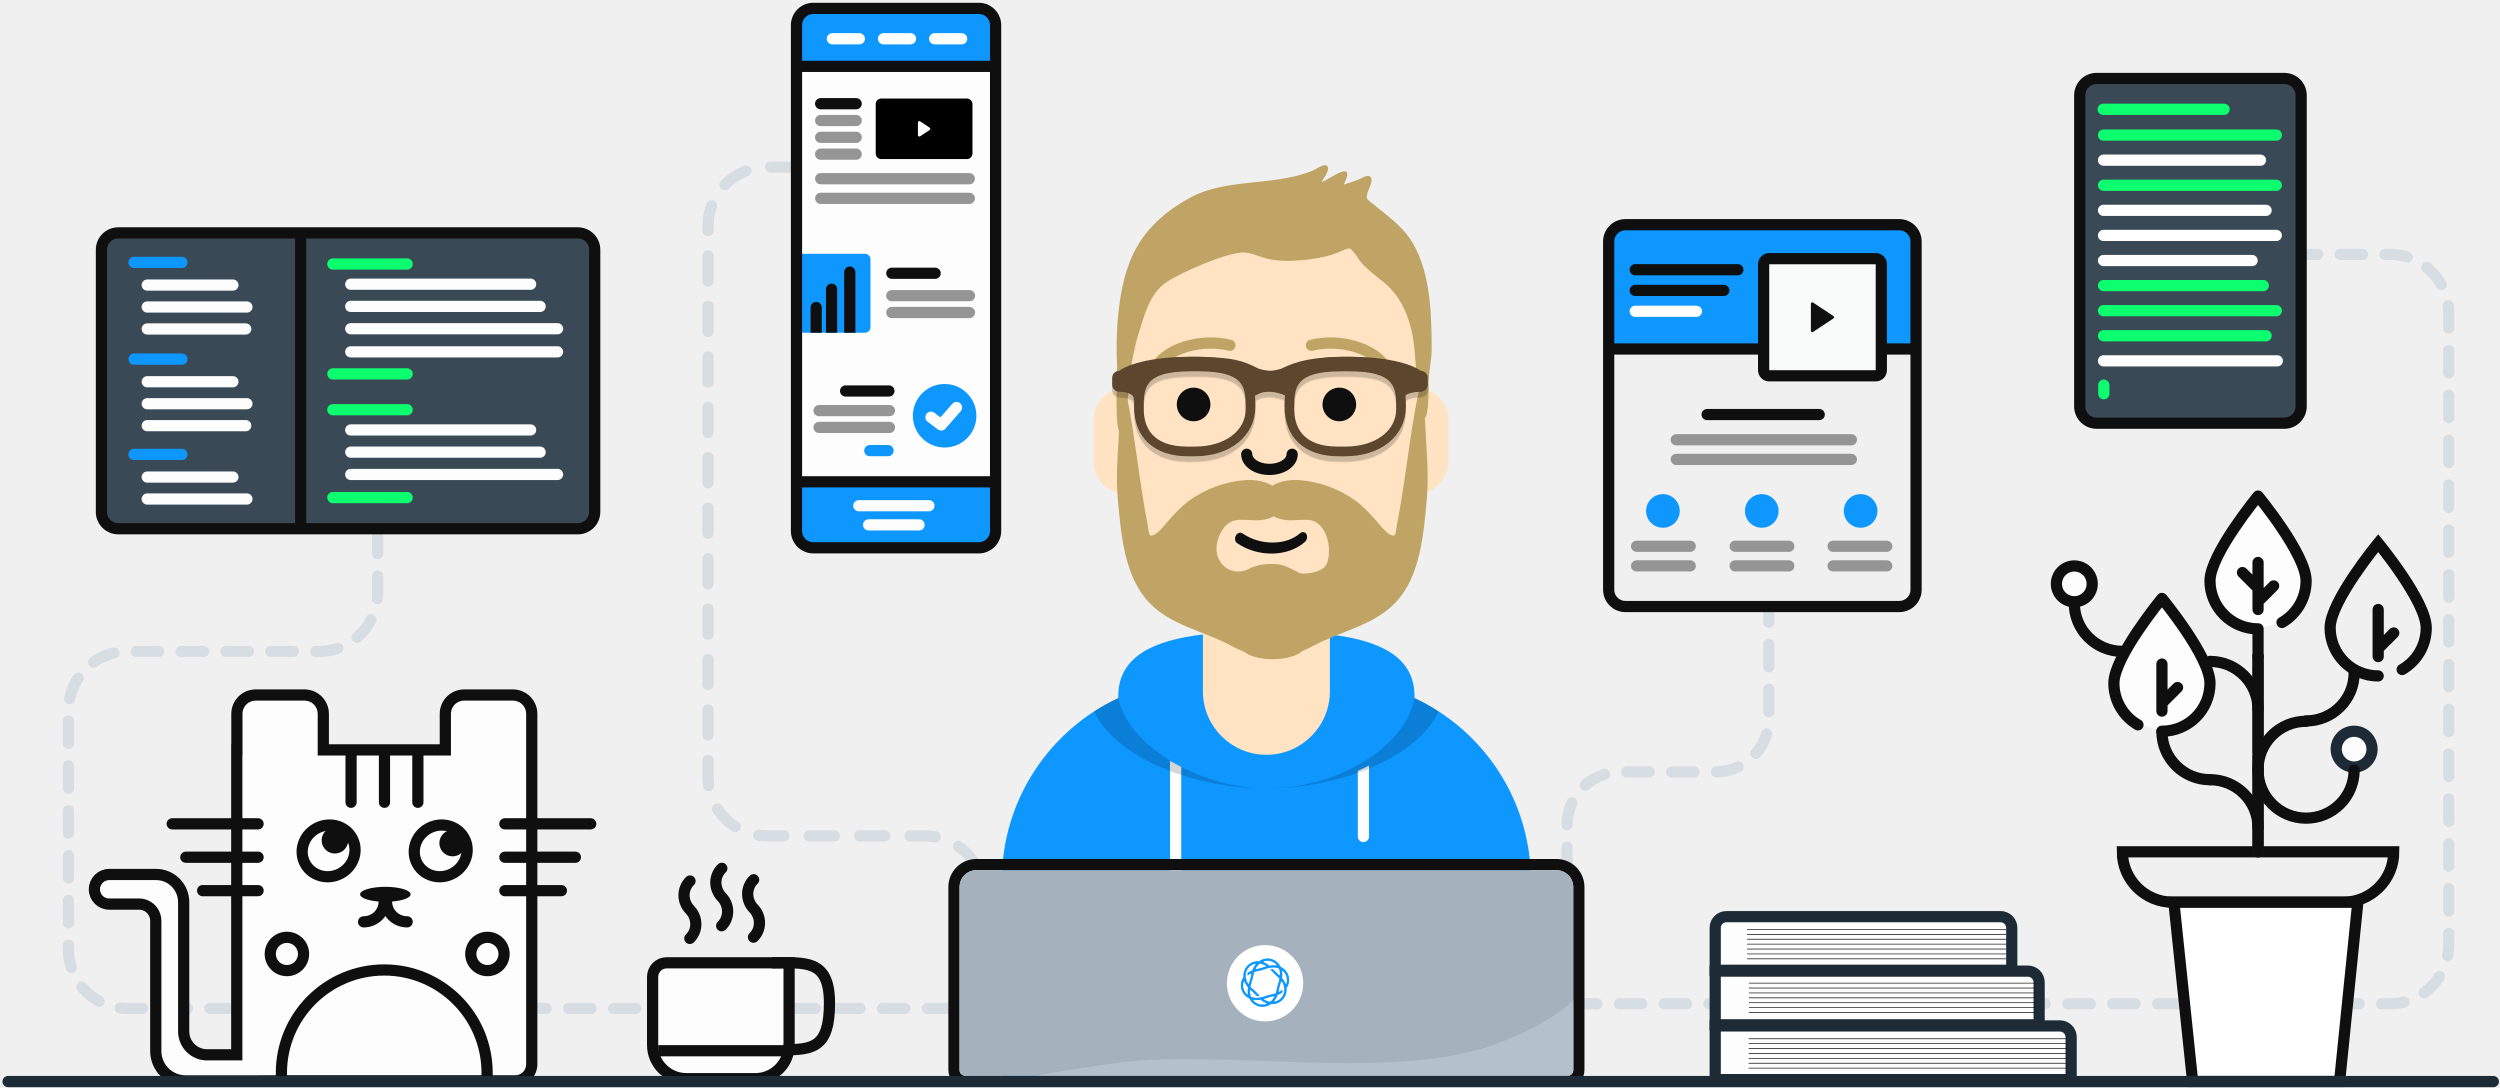
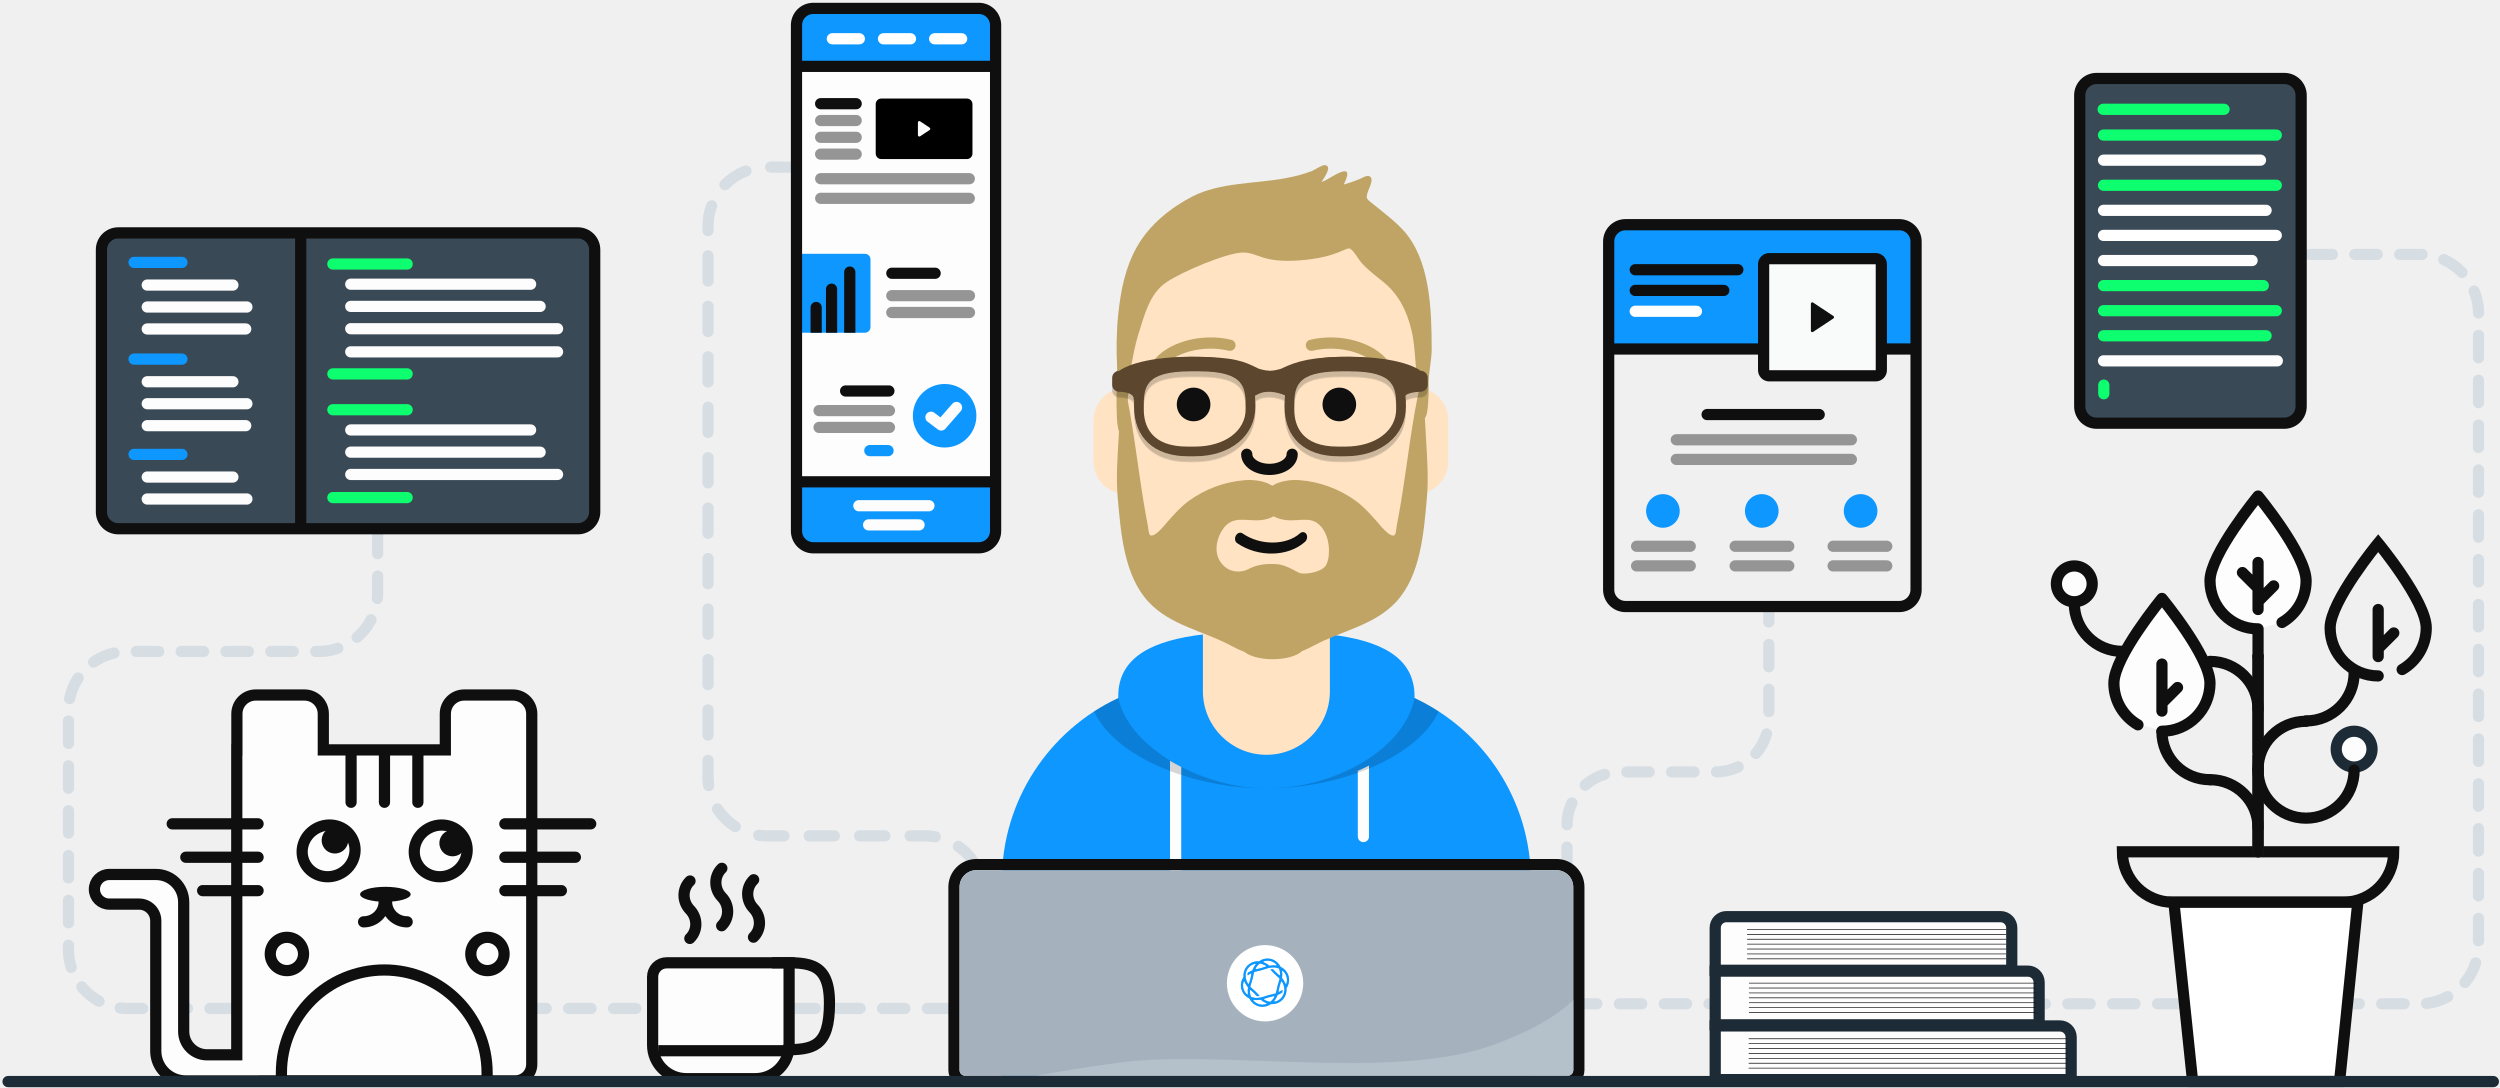
<svg xmlns="http://www.w3.org/2000/svg" xmlns:xlink="http://www.w3.org/1999/xlink" width="892" height="388" viewBox="0 0 892 388">
  <defs>
    <rect id="a" y=".761" width="109.676" height="136.239" rx="6" />
    <path id="c" d="M.284.307h69.211V45.92H.284z" />
    <path id="e" d="M.758.922h68.988v49.317H.758z" />
    <rect id="g" x=".431" y=".561" width="31" height="28.158" rx="2" />
    <path id="i" d="M0 .416h70v53.181H0z" />
    <path d="M117.757 145.628V213H72.26v-69.2c-15.719-8.487-26.56-24.849-27.239-43.8h-.034c-6.456 0-11.689-5.233-11.689-11.69V73.69c0-6.457 5.233-11.69 11.69-11.69V51.89C44.987 23.233 68.22 0 96.877 0c28.659 0 51.89 23.232 51.89 51.89v10.124c6.188.301 11.112 5.413 11.112 11.675v14.622c0 6.273-4.941 11.392-11.145 11.677-.726 20.424-13.257 37.843-30.978 45.64z" id="k" />
    <path d="M72.323.07v20.277C72.323 32.858 82.464 43 94.975 43c12.51 0 22.653-10.142 22.653-22.653V.071c17.084 2.025 30.203 7.592 30.203 22.006 0 .222-.003.444-.009.664 24.539 11.474 41.54 36.381 41.54 65.258v69.42H.588v-69.42c0-28.877 17-53.784 41.54-65.258a23.59 23.59 0 0 1-.01-.664c0-14.414 13.119-19.98 30.204-22.006z" id="l" />
    <path d="M74.372 66.248c-1.924 2.173-7.718 3.01-9.316 2.173-2.954-1.545-5.75-3.201-8.998-3.088-3.248-.113-6.063.27-9.052 1.835-2.394 1.253-5.945 1.253-8.448-.92-4.04-3.507-3.362-9.083-.813-13.054 3.626-5.651 8.545-2.918 14.045-3.563 1.496-.175 2.998-.617 4.268-1.34 1.27.723 2.772 1.165 4.268 1.34 5.5.645 9.93-2.088 13.556 3.563 2.548 3.971 2.413 10.882.49 13.054zm34.2-65.957c-3.217 14.075-4.696 28.434-7.029 42.671a337.588 337.588 0 0 1-1.584 8.879c-.118.62-.235 2.923-.81 3.215-1.739.884-5.284-3.818-6.232-4.88-2.38-2.665-4.74-5.355-7.64-7.447a39.471 39.471 0 0 0-19.854-7.32c-2.987-.248-7.024.185-9.839 1.993-2.814-1.808-6.852-2.241-9.838-1.993a39.471 39.471 0 0 0-19.855 7.32c-2.9 2.092-5.26 4.782-7.64 7.447-.948 1.062-4.493 5.764-6.232 4.88-.574-.292-.691-2.595-.81-3.215a337.584 337.584 0 0 1-1.584-8.879C7.292 28.725 5.814 14.366 2.595.292 1.66.291.839 19.038.735 20.785.308 27.88-.188 34.816.446 41.917 1.54 54.167 2.681 69.525 11.451 78.88c7.924 8.452 19.43 10.219 29.354 15.554 1.277.687 2.972 1.535 4.8 2.23 1.925 1.563 5.744 2.628 10.143 2.628 4.614 0 8.59-1.172 10.411-2.862a43.018 43.018 0 0 0 4.205-1.996c9.923-5.336 21.43-7.102 29.354-15.554 8.77-9.354 9.91-24.713 11.004-36.962.635-7.1.138-14.037-.287-21.131C110.33 19.039 109.51.29 108.573.29z" id="n" />
    <filter x="-.9%" y="-2.8%" width="101.8%" height="111.1%" filterUnits="objectBoundingBox" id="o">
      <feOffset dy="2" in="SourceAlpha" result="shadowOffsetOuter1" />
      <feColorMatrix values="0 0 0 0 0 0 0 0 0 0 0 0 0 0 0 0 0 0 0.2 0" in="shadowOffsetOuter1" result="shadowMatrixOuter1" />
      <feMerge>
        <feMergeNode in="shadowMatrixOuter1" />
        <feMergeNode in="SourceGraphic" />
      </feMerge>
    </filter>
    <path d="M6.618.401H213.58a6 6 0 0 1 6 6v65.345a2 2 0 0 1-2 2H2.618a2 2 0 0 1-2-2V6.401a6 6 0 0 1 6-6z" id="p" />
  </defs>
  <g fill="none" fill-rule="evenodd">
    <path d="M354.89 359.81H45.43c-11.598 0-21-9.402-21-21v-85.366c0-11.598 9.402-21 21-21h68.32c11.598 0 21-9.402 21-21v-35.741" stroke="#D6DDE3" stroke-width="4" stroke-linecap="round" stroke-dasharray="8" />
    <path d="M350.966 362v-42.769c0-11.598-9.402-21-21-21h-56.332c-11.598 0-21-9.402-21-21V80.623c0-11.598 9.402-21 21-21h8.434" stroke="#D6DDE3" stroke-width="4" stroke-linecap="round" stroke-dasharray="9" />
    <path d="M559.122 326.26v-31.838c0-10.493 8.506-19 19-19h34c10.493 0 19-8.506 19-19V218.79" stroke="#D6DDE3" stroke-width="4" stroke-linecap="round" stroke-dasharray="8,8,8" />
-     <path d="M561.788 358.16h290.92c11.598 0 21-9.402 21-21V111.764c0-11.598-9.402-21-21-21h-49.62" stroke="#D6DDE3" stroke-width="4" stroke-linecap="round" stroke-linejoin="round" stroke-dasharray="8" />
+     <path d="M561.788 358.16H863.32c11.598 0 21-9.402 21-21V111.764c0-11.598-9.402-21-21-21h-60.23" stroke="#D6DDE3" stroke-width="4" stroke-linecap="round" stroke-linejoin="round" stroke-dasharray="8" />
    <g transform="translate(573.975 79.41)">
      <path d="M6 .314h97.676a6 6 0 0 1 6 6v38.798H0V6.314a6 6 0 0 1 6-6z" fill="#0D97FF" />
      <path d="M.5 45.112h106.573" stroke="#0F0F0F" stroke-width="4" stroke-linecap="square" />
      <mask id="b" fill="#fff">
        <use xlink:href="#a" />
      </mask>
      <use stroke="#0F0F0F" stroke-width="4" stroke-linecap="round" xlink:href="#a" />
      <rect stroke="#0F0F0F" stroke-width="4" fill="#F9FAFA" mask="url(#b)" x="55.284" y="12.875" width="42" height="41.808" rx="2" />
      <path d="M72.922 28.532l7.276 4.83a.5.5 0 0 1 0 .834l-7.276 4.83a.5.5 0 0 1-.777-.416v-9.662a.5.5 0 0 1 .777-.416z" fill="#0F0F0F" mask="url(#b)" />
      <path d="M9.474 31.658H31.32" stroke="#FFF" stroke-width="4" stroke-linecap="round" stroke-linejoin="round" />
      <path d="M9.474 24.213h31.601M9.474 16.823h36.607" stroke="#0F0F0F" stroke-width="4" stroke-linecap="round" stroke-linejoin="round" />
      <g stroke-linecap="round" stroke-linejoin="round" stroke-width="4">
        <path d="M24.122 77.5h62.472M24.122 84.5h62.472" stroke="#959595" />
        <path d="M35.122 68.5h40" stroke="#0F0F0F" />
      </g>
      <g transform="translate(9.338 96)">
        <path d="M.622 19.5h19.144M.622 26.5h19.144" stroke="#959595" stroke-width="4" stroke-linecap="round" stroke-linejoin="round" />
        <circle fill="#0D97FF" cx="10.015" cy="6.896" r="6" />
      </g>
      <g transform="translate(44.338 96)">
        <path d="M.784 19.5h19.143M.784 26.5h19.143" stroke="#959595" stroke-width="4" stroke-linecap="round" stroke-linejoin="round" />
        <circle fill="#0D97FF" cx="10.284" cy="6.896" r="6" />
      </g>
      <g transform="translate(79.338 96)">
        <path d="M.74 19.5h19.144M.74 26.5h19.144" stroke="#959595" stroke-width="4" stroke-linecap="round" stroke-linejoin="round" />
        <circle fill="#0D97FF" cx="10.552" cy="6.896" r="6" />
      </g>
    </g>
    <g stroke="#0F0F0F" stroke-width="4">
      <path d="M269.547 384.866h-24.693c-6.627 0-12-5.372-12-12v-24.333a5 5 0 0 1 5-5h43.693v29.333c0 6.628-5.373 12-12 12z" fill="#FDFDFD" />
      <path d="M275.45 343.535c11.785 0 20.506-1.436 20.506 14.356s-5.774 16.67-16.363 16.67M234.854 374.905h46.739" />
      <g stroke-linecap="round" stroke-linejoin="round">
        <path d="M257.487 330.309c2.838-2.741 2.853-7.33.034-10.249M257.556 309.812c-2.838 2.74-2.854 7.329-.035 10.248" />
      </g>
      <g stroke-linecap="round" stroke-linejoin="round">
        <path d="M246.132 334.835c2.838-2.74 2.854-7.329.035-10.248M246.201 314.339c-2.838 2.74-2.853 7.329-.034 10.248" />
      </g>
      <g stroke-linecap="round" stroke-linejoin="round">
        <path d="M268.84 334.386c2.839-2.741 2.855-7.33.035-10.249M268.91 313.889c-2.838 2.74-2.854 7.329-.035 10.248" />
      </g>
    </g>
    <path d="M762.827 258.347c-5.135-2.962-8.592-8.51-8.592-14.864 0-9.469 17.145-30.242 17.145-30.242s17.146 20.773 17.146 30.242c0 9.47-7.676 17.146-17.146 17.146M814.225 222.099c5.135-2.962 8.592-8.51 8.592-14.863 0-9.47-17.145-30.243-17.145-30.243s-17.146 20.774-17.146 30.243c0 9.47 7.677 17.145 17.146 17.145" fill="#FDFDFD" />
    <path d="M854.088 303.913h-96.833c0 9.944 8.061 18.006 18.006 18.006h60.822c9.944 0 18.005-8.062 18.005-18.006z" stroke="#0F0F0F" stroke-width="4" stroke-linecap="round" />
    <path stroke="#0F0F0F" stroke-width="4" fill="#FFF" stroke-linecap="round" d="M775.636 321.919l6.69 63.942h52.44l6.508-63.942z" />
    <path d="M805.672 303.913v-34.291M805.672 268.436v-34.291" stroke="#1D2B36" stroke-width="4" stroke-linecap="round" stroke-linejoin="round" />
    <path d="M805.672 295.34c0-9.469-7.676-17.146-17.146-17.146" stroke="#0F0F0F" stroke-width="4" stroke-linecap="round" stroke-linejoin="round" />
    <path d="M822.818 257.352c-9.47 0-17.146 7.677-17.146 17.146" stroke="#0F0F0F" stroke-width="4" stroke-linecap="round" />
    <path d="M771.38 261.049c0 9.469 7.677 17.146 17.147 17.146" stroke="#0F0F0F" stroke-width="4" stroke-linecap="round" stroke-linejoin="round" />
    <path d="M822.818 257.228c9.469 0 17.145-7.676 17.145-17.146" stroke="#0F0F0F" stroke-width="4" stroke-linecap="round" />
    <path d="M771.38 253.723v-16.788M771.38 250.866l5.567-5.566" stroke="#0F0F0F" stroke-width="4" stroke-linecap="round" stroke-linejoin="round" />
    <path d="M848.536 234.264v-16.789M848.536 231.406l5.566-5.566" stroke="#0F0F0F" stroke-width="4" stroke-linecap="round" />
    <path d="M814.225 222.099c5.135-2.962 8.592-8.51 8.592-14.863 0-9.47-17.145-30.243-17.145-30.243s-17.146 20.774-17.146 30.243c0 9.47 7.677 17.145 17.146 17.145M805.672 224.381v9.763M805.672 217.475v-16.788M805.672 214.618l5.566-5.566M805.672 209.855l-5.566-5.566M805.672 253.13c0-9.468-7.676-17.145-17.146-17.145M740.11 215.26c0 9.47 7.676 17.146 17.145 17.146" stroke="#0F0F0F" stroke-width="4" stroke-linecap="round" stroke-linejoin="round" />
    <path d="M746.5 208.319a6.39 6.39 0 1 0-12.78 0 6.39 6.39 0 0 0 12.78 0z" stroke="#0F0F0F" stroke-width="4" fill="#FDFDFD" stroke-linecap="round" stroke-linejoin="round" />
    <path d="M846.342 267.295a6.39 6.39 0 1 0-12.781 0 6.39 6.39 0 0 0 12.78 0z" stroke="#1D2B36" stroke-width="4" fill="#FDFDFD" stroke-linecap="round" stroke-linejoin="round" />
    <path d="M805.66 274.774c0 9.469 7.677 17.146 17.146 17.146M822.806 291.92c9.47 0 17.145-7.677 17.145-17.147" stroke="#0F0F0F" stroke-width="4" stroke-linecap="round" />
    <g>
      <g opacity=".15" stroke="#0F0F0F" stroke-linecap="square" stroke-width=".25">
        <path d="M626.018 372.377h113.469M626.018 374.123h113.469M626.018 375.87h113.469M626.018 377.616h113.469M626.018 379.363h113.469M626.018 381.11h113.469M626.018 370.63h113.469" />
        <g>
          <path d="M625.824 353.475h102.233M625.824 355.221h102.233M625.824 356.968h102.233M625.824 358.714h102.233M625.824 360.46h102.233M625.824 362.207h102.233M625.824 351.728h102.233" />
        </g>
      </g>
      <path d="M611.987 366.06v19.14h127v-15.14a4 4 0 0 0-4-4h-123z" stroke="#1D2B36" stroke-width="4" fill="#FDFDFD" />
      <g stroke="#0F0F0F" stroke-linecap="round" stroke-width=".25">
        <path d="M624.018 372.377h113.469M624.018 374.123h113.469M624.018 375.87h113.469M624.018 377.616h113.469M624.018 379.363h113.469M624.018 381.11h113.469M624.018 370.63h113.469" />
      </g>
      <path d="M611.987 346.501v19.141H727.56v-15.14a4 4 0 0 0-4-4H611.987z" fill="#FDFDFD" stroke="#1D2B36" stroke-width="4" />
      <g>
        <path d="M611.987 346.2h105.808v-15.14a4 4 0 0 0-4-4h-97.808a4 4 0 0 0-4 4v15.14z" stroke="#1D2B36" stroke-width="4" fill="#FDFDFD" />
        <g stroke="#0F0F0F" stroke-linecap="round" stroke-width=".25">
          <path d="M623.455 333.377h92.243M623.455 335.124h92.243M623.455 336.87h92.243M623.455 338.617h92.243M623.455 340.363h92.243M623.455 342.11h92.243M623.455 331.631h92.243" />
        </g>
      </g>
    </g>
    <g>
      <g transform="matrix(-1 0 0 1 211.52 245.979)">
        <path d="M127.042 21.583h-.044V8.711a6.708 6.708 0 0 0-6.708-6.709h-17.417a6.708 6.708 0 0 0-6.708 6.709v12.872h-43.54V8.711a6.708 6.708 0 0 0-6.708-6.709H28.5a6.708 6.708 0 0 0-6.708 6.709v125.056a5.917 5.917 0 0 0 5.916 5.917h89.444v.014h28.121c5.891 0 10.667-4.775 10.667-10.666V82.563a5.958 5.958 0 0 1 5.958-5.958h10.657a5.285 5.285 0 1 0 0-10.57h-16.7c-5.454 0-9.875 4.42-9.875 9.874v46.138a8.333 8.333 0 0 1-8.333 8.333h-10.605V21.583z" stroke="#0F0F0F" stroke-width="4" fill="#FDFDFD" />
        <path d="M37.722 139.868h73.39v-3.064c0-20.266-16.43-36.695-36.695-36.695-20.266 0-36.695 16.429-36.695 36.695v3.064z" stroke="#0F0F0F" stroke-width="4" />
        <g transform="rotate(-151 37.506 26.503)">
          <ellipse stroke="#0F0F0F" stroke-width="4" fill="#FDFDFD" cx="7.756" cy="7.421" rx="9.534" ry="9.131" />
          <ellipse fill="#0F0F0F" cx="12.842" cy="7.79" rx="4.758" ry="4.725" />
        </g>
        <g transform="rotate(-151 57.506 21.331)">
          <ellipse stroke="#0F0F0F" stroke-width="4" fill="#FDFDFD" cx="7.756" cy="7.421" rx="9.534" ry="9.131" />
          <ellipse fill="#0F0F0F" cx="11.577" cy="9.634" rx="4.758" ry="4.725" />
        </g>
        <g stroke="#0F0F0F" stroke-linecap="round" stroke-width="4">
          <path d="M62.422 22.575v17.703M74.34 22.575v17.703M86.26 22.575v17.703" />
        </g>
        <g stroke="#0F0F0F" stroke-linecap="round" stroke-width="4">
          <path d="M150.076 47.963h-30.64M145.22 59.882h-25.785M139.224 71.802h-19.789" />
        </g>
        <g stroke="#0F0F0F" stroke-linecap="round" stroke-width="4">
          <path d="M31.391 47.963H.751M31.391 59.882H6.22M31.391 71.802H11.215" />
        </g>
        <g transform="translate(64.25 69.833)">
          <ellipse fill="#0F0F0F" cx="9.771" cy="3.282" rx="9.018" ry="2.677" />
          <path d="M10.198 5.958c0 3.946 3.29 7.144 7.348 7.144M9.344 5.958c0 3.946-3.29 7.144-7.349 7.144" stroke="#0F0F0F" stroke-width="4" stroke-linecap="round" stroke-linejoin="round" />
        </g>
        <circle stroke="#0F0F0F" stroke-width="4" cx="109.153" cy="94.396" r="5.938" />
        <circle stroke="#0F0F0F" stroke-width="4" cx="37.604" cy="94.396" r="5.938" />
      </g>
    </g>
    <g>
      <g transform="translate(284.16 2)">
        <g transform="translate(1 124)">
          <mask id="d" fill="#fff">
            <use xlink:href="#c" />
          </mask>
          <use fill="#FDFDFD" xlink:href="#c" />
          <g mask="url(#d)">
            <g transform="translate(40 11)">
              <circle fill="#0D97FF" cx="11.884" cy="11.342" r="11.335" />
              <path stroke="#FDFDFD" stroke-width="4" stroke-linecap="round" stroke-linejoin="round" d="M7.006 11.867l3.671 2.763 5.448-6.24" />
            </g>
          </g>
        </g>
        <path fill="#0D97FF" d="M.027 169.033h69.499v23.454H.027z" />
        <g transform="translate(0 75)">
          <mask id="f" fill="#fff">
            <use xlink:href="#e" />
          </mask>
          <use fill="#FDFDFD" xlink:href="#e" />
          <g mask="url(#f)">
            <g transform="translate(-5 13)">
              <mask id="h" fill="#fff">
                <use xlink:href="#g" />
              </mask>
              <use fill="#0D97FF" xlink:href="#g" />
              <rect fill="#0F0F0F" mask="url(#h)" x="10.045" y="17.709" width="4" height="14.635" rx="2" />
              <rect fill="#0F0F0F" mask="url(#h)" x="15.545" y="11.182" width="4" height="23.161" rx="2" />
              <rect fill="#0F0F0F" mask="url(#h)" x="22.045" y="5.073" width="4" height="29.271" rx="2" />
            </g>
          </g>
        </g>
        <g transform="translate(1 23)">
          <mask id="j" fill="#fff">
            <use xlink:href="#i" />
          </mask>
          <use fill="#FDFDFD" xlink:href="#i" />
          <g mask="url(#j)">
            <g transform="translate(7 10)">
              <rect fill="#000" x="20.292" y=".158" width="34.523" height="21.607" rx="2" />
              <path d="M.64 14h12.685M.64 20h12.685" stroke="#959595" stroke-width="4" stroke-linecap="round" />
              <path d="M.64 2h12.685" stroke="#0F0F0F" stroke-width="4" stroke-linecap="round" />
              <path d="M.64 8h12.685M.661 28.76h53.03M.661 35.76h53.03" stroke="#959595" stroke-width="4" stroke-linecap="round" />
              <path d="M36.125 8.28l3.41 2.264a.5.5 0 0 1 0 .834l-3.41 2.264a.5.5 0 0 1-.776-.417V8.697a.5.5 0 0 1 .776-.417z" fill="#FDFDFD" />
            </g>
          </g>
        </g>
        <path fill="#0D97FF" d="M1.321 1.087H70.37v19.091H1.321z" />
        <path d="M1.82 21.679h68M1.87 169.91h68" stroke="#0F0F0F" stroke-width="4" stroke-linecap="square" />
        <path d="M49.32 11.833h9.634M31.07 11.833h9.634M12.82 11.833h9.633" stroke="#FFF" stroke-width="4" stroke-linecap="round" />
        <rect stroke="#0F0F0F" stroke-width="4" x=".027" y=".988" width="71.042" height="192.466" rx="6" />
      </g>
      <path d="M318.209 97.5h15.451" stroke="#0F0F0F" stroke-width="4" stroke-linecap="round" />
      <path d="M318.187 105.5h27.731M318.187 111.5h27.731" stroke="#959595" stroke-width="4" stroke-linecap="round" />
      <path d="M301.709 139.5h15.451" stroke="#0F0F0F" stroke-width="4" stroke-linecap="round" />
      <path d="M292.234 146.5h25.133M292.234 152.5h25.133" stroke="#959595" stroke-width="4" stroke-linecap="round" />
      <path d="M310.349 160.783h6.5" stroke="#0D97FF" stroke-width="4" stroke-linecap="round" />
      <g stroke="#FDFDFD" stroke-linecap="round" stroke-width="4">
        <path d="M306.437 180.44h25M309.916 187.278h18" />
      </g>
    </g>
    <g stroke-width="4">
      <g transform="translate(33.788 81)">
        <rect stroke="#0F0F0F" fill="#394956" x="2.401" y="2.097" width="176.004" height="105.558" rx="6" />
        <g stroke-linecap="round">
          <path d="M14.042 12.626h17.086" stroke="#0D97FF" />
          <path d="M18.747 20.71H49.31M18.747 28.542H54.31M18.747 36.376h35.14" stroke="#FDFDFD" />
        </g>
        <g stroke-linecap="round">
          <path d="M14.042 47.126h17.086" stroke="#0D97FF" />
          <path d="M18.747 55.21H49.31M18.747 63.042H54.31M18.747 70.876h35.14" stroke="#FDFDFD" />
        </g>
        <g stroke-linecap="round">
          <path d="M14.042 81.126h17.086" stroke="#0D97FF" />
          <path d="M18.747 89.21H49.31M18.747 97.042H54.31" stroke="#FDFDFD" />
        </g>
        <g stroke-linecap="round">
          <path d="M84.976 65.198h26.505M84.976 96.539h26.505" stroke="#0DFF6F" />
          <path d="M91.354 72.407h64.183M91.354 80.328h67.577M91.354 88.282h73.795" stroke="#FDFDFD" />
        </g>
        <g stroke-linecap="round">
          <path d="M84.976 13.198h26.505M84.976 52.407h26.505" stroke="#0DFF6F" />
          <path d="M91.354 20.407h64.183M91.354 28.328h67.577M91.354 36.282h73.795M91.354 44.539h73.795" stroke="#FDFDFD" />
        </g>
        <path d="M73.5 3.5v102.176" stroke="#0F0F0F" stroke-linecap="square" />
      </g>
    </g>
    <g transform="translate(741.788 28)" stroke-linecap="round" stroke-linejoin="round" stroke-width="4">
      <rect stroke="#0F0F0F" fill="#394956" x=".26" width="79" height="123" rx="6" />
      <path d="M8.622 11H51.76M8.745 20.2h61.652" stroke="#0DFF6F" />
      <path d="M8.745 29.15H64.76" stroke="#FDFDFD" />
      <path d="M8.745 38.1h61.652" stroke="#0DFF6F" />
      <path d="M8.745 47.05H66.76M8.745 56h61.652" stroke="#FFF" />
      <path d="M8.745 64.95H61.76" stroke="#FDFDFD" />
      <path d="M8.745 73.9H65.76M8.745 82.85h61.652M8.745 91.8H66.76" stroke="#0DFF6F" />
      <path d="M8.745 100.75H70.76" stroke="#FDFDFD" />
      <path d="M8.848 109.418v3.082" stroke="#0DFF6F" />
    </g>
    <g>
      <g transform="translate(356.875 76.309)">
        <use fill="#FFE3C3" xlink:href="#k" />
        <g transform="translate(0 150)">
          <mask id="m" fill="#fff">
            <use xlink:href="#l" />
          </mask>
          <use fill="#0D97FF" xlink:href="#l" />
          <path d="M64.59 47.332v61.014a2 2 0 1 1-4 0V45.15a62.645 62.645 0 0 0 4 2.182zm67-.51v25.351a2 2 0 0 1-4 0V48.739a66.549 66.549 0 0 0 4-1.918z" fill="#FDFDFD" mask="url(#m)" />
          <path d="M94.98 55c-11.225 0-22.705-3.553-31.045-8.048-12.669-6.827-22.3-17.01-22.3-28.875 0-9.37 5.597-15.003 14.251-18.353C41.55 2.571 31.634 8.243 31.634 19.308 31.634 39.02 63.104 55 94.979 55zM134.072-.276c14.337 2.847 24.253 8.519 24.253 19.584 0 19.71-31.465 35.689-63.337 35.692 26.84-.004 53.335-16.533 53.335-36.923 0-9.37-5.597-15.003-14.25-18.353z" fill-opacity=".16" fill="#000" mask="url(#m)" />
          <path d="M154 85.965v68.23M37 85.965v68.23" stroke="#0A7ED6" stroke-width="4" stroke-linecap="round" />
        </g>
        <path d="M87.964 85.771c0 2.983 3.627 5.401 8.102 5.401 4.474 0 8.101-2.418 8.101-5.4" stroke="#0F0F0F" stroke-linecap="round" stroke-width="4" />
        <g transform="translate(63 62)" fill="#0F0F0F">
          <circle cx="6" cy="6" r="6" />
          <circle cx="58" cy="6" r="6" />
        </g>
        <g fill-rule="nonzero">
          <path d="M57.63 55.159c3.915-5.51 14.648-8.598 23.893-6.328a2 2 0 0 0 .954-3.884c-10.737-2.637-23.165.94-28.107 7.894a2 2 0 0 0 3.26 2.318z" fill="#BFA465" />
          <path d="M106.923 114c-4.74 4.252-14.024 4.483-20.497-.007-.75-.52-1.794-.17-2.33.784-.536.954-.361 2.15.39 2.67 7.517 5.215 18.266 4.947 24.25-.421.775-.695.997-1.936.496-2.772-.5-.835-1.535-.95-2.31-.254z" fill="#0F0F0F" />
          <path d="M135.37 55.159c-3.915-5.51-14.648-8.598-23.893-6.328a2 2 0 0 1-.954-3.884c10.737-2.637 23.165.94 28.108 7.894a2 2 0 0 1-3.26 2.318z" fill="#BFA465" />
        </g>
      </g>
      <use fill="#BFA465" xlink:href="#n" transform="translate(398.375 135.917)" />
      <path d="M500.4 81.836c-2.651-2.82-5.73-5.213-8.725-7.614-.66-.529-1.332-1.045-1.978-1.594-.147-.125-1.651-1.246-1.831-1.66-.433-.992-.182-.219-.123-1.404.076-1.498 3.011-5.729.82-6.7-.963-.426-2.681.71-3.606 1.085a55.605 55.605 0 0 1-5.506 1.9c.895-1.857 2.602-5.574-.606-4.579-2.5.775-4.83 2.768-7.341 3.705.83-1.418 4.154-5.811 1.151-6.057-.935-.076-3.654 1.748-4.66 2.137-3.014 1.166-6.093 1.92-9.257 2.513-10.76 2.018-23.342 1.443-33.297 6.541-7.675 3.93-15.253 10.029-19.686 17.794-4.273 7.485-5.872 15.677-6.766 24.254-.656 6.295-.71 12.801-.403 19.119.1 2.07-1.2 25.755 1.69 22.866 1.439-1.44 2.952-21.398 3.315-23.366.721-3.915 1.416-7.848 2.619-11.638 2.12-6.678 3.899-14.29 9.901-18.392 5.592-3.822 21.85-10.65 27.38-10.65 5.53 0 6.791 3.85 20.444 2.784 13.654-1.066 16.385-5.024 17.881-4.097 1.37.847 2.791 3.615 3.774 4.748 2.323 2.678 5.092 4.724 7.808 6.92 5.664 4.58 8.523 10.331 10.243 17.488 1.714 7.13 1 15.266 3.122 22.283.373 1.234-.793 7.437.585 9.649.085.136 1.376-.309 1.802-2.562.685-3.625.59-9.883.59-10.574 0-4.52 1.1-7.91 1.086-12.46-.054-13.832-.484-31.868-10.425-42.439z" fill="#BFA465" />
      <g filter="url(#o)" transform="translate(396.826 127.299)" fill="#5B462F" fill-rule="nonzero">
        <path d="M29.447 35.51H27.06c-12.063 0-19.264-6.638-19.264-17.755C7.795 8.771 9.369 0 28.175 0h2.546C49.526 0 51.1 8.771 51.1 17.755c0 10.453-8.903 17.755-21.653 17.755zM28.05 5.197c-16.79 0-16.79 5.925-16.79 13.425 0 6.124 2.7 13.424 15.565 13.424h2.623c10.71 0 18.188-5.52 18.188-13.424 0-7.5 0-13.425-16.79-13.425H28.05zM83.146 35.51h-2.389c-12.063 0-19.264-6.638-19.264-17.755C61.493 8.771 63.067 0 81.873 0h2.546c18.805 0 20.379 8.771 20.379 17.755 0 10.453-8.902 17.755-21.652 17.755zM81.747 5.197c-16.79 0-16.79 5.925-16.79 13.425 0 6.124 2.702 13.424 15.565 13.424h2.624c10.709 0 18.188-5.52 18.188-13.424 0-7.5 0-13.425-16.79-13.425h-2.797z" />
        <path d="M2.559 4.999C3.158 4.414 9.709 0 28.149 0c15.46 0 18.733 1.605 23.687 4.029l.363.179c.344.122 2.106.72 4.166.786 1.877-.08 3.482-.59 3.952-.753C65.97 1.491 71.507 0 84.445 0c18.44 0 24.99 4.414 25.589 4.999 1.415 0 2.559 1.117 2.559 2.5v2.498c0 1.383-1.144 2.5-2.559 2.5 0 0-5.977 0-5.977 2.5 0 2.499-1.7-3.617-1.7-5V7.563c-3.12-1.194-8.707-3.418-17.912-3.418-10.256 0-15.364 1.819-19.745 3.625l.049.118-.003 1.72-1.92 4.634-2.372-.938a11.289 11.289 0 0 0-1.303-.39c-1.766-.436-3.583-.569-5.19-.24a6.855 6.855 0 0 0-1.637.549l-2.289 1.118-2.29-4.47.102-1.988.07-.169c-3.779-1.76-7.263-3.569-19.769-3.569-9.205 0-14.79 2.223-17.912 3.417v2.435c0 1.383-2.56 7.499-2.56 5 0-2.5-5.117-2.5-5.117-2.5C1.146 12.497 0 11.38 0 9.997V7.498c0-1.382 1.146-2.5 2.559-2.5z" />
      </g>
    </g>
    <g>
      <g transform="translate(341.756 310.082)">
        <mask id="q" fill="#fff">
          <use xlink:href="#p" />
        </mask>
        <path stroke="#0F0F0F" stroke-width="4" d="M6.618-1.599H213.58a8 8 0 0 1 8 8v65.345a4 4 0 0 1-4 4H2.618a4 4 0 0 1-4-4V6.401a8 8 0 0 1 8-8z" />
        <path fill="#A5B2BD" mask="url(#q)" d="M-6.802-22.373h240v97h-240z" />
        <path d="M24.9 74.3c11.658-2.162 22.683-3.925 33.076-5.288 35.918-4.71 97.072 6.704 132.922-6.229 23.9-8.622 36.595-19.827 38.083-33.615L225.555 74.3H24.9z" fill="#B4C0CA" mask="url(#q)" />
      </g>
      <g transform="translate(437.756 337.19)">
        <circle fill="#FFF" cx="13.618" cy="13.635" r="13.618" />
        <g fill="#0D97FF" fill-rule="nonzero">
          <path d="M17.23 5.872c.117-.017.232-.04.345-.069-.108.023-.227.047-.344.07z" />
          <path d="M22.017 11.094a5.235 5.235 0 0 0-2.792-3.286.229.229 0 0 1-.105-.108 5.252 5.252 0 0 0-3.332-2.736 4.974 4.974 0 0 0-1.285-.157 5.335 5.335 0 0 0-2.156.477c-.282.13-.553.284-.81.46a.227.227 0 0 1-.121.037 4.843 4.843 0 0 0-.924.019 5.245 5.245 0 0 0-1.7.485A5.135 5.135 0 0 0 7.37 7.292a5.221 5.221 0 0 0-1.451 4.06.237.237 0 0 1-.038.144 5.68 5.68 0 0 0-.442.804 5.089 5.089 0 0 0 1.735 6.27c.25.178.515.334.793.464a.24.24 0 0 1 .105.107 5.211 5.211 0 0 0 1.745 2.007 5.15 5.15 0 0 0 1.585.73c.42.108.854.161 1.289.158a5.31 5.31 0 0 0 2.962-.938.232.232 0 0 1 .122-.035c.122 0 .253.012.4.012a5.11 5.11 0 0 0 5.093-4.667 5.619 5.619 0 0 0 0-.917.225.225 0 0 1 .038-.147 5.31 5.31 0 0 0 .891-2.963 4.875 4.875 0 0 0-.18-1.287zm-8.82-5.311c.424-.131.864-.2 1.308-.203.368-.004.735.04 1.091.132a4.43 4.43 0 0 1 2.065 1.23.203.203 0 0 1-.144.343.083.083 0 0 1-.031 0 5.765 5.765 0 0 0-.577-.055c-.119 0-.248-.01-.397 0a7.65 7.65 0 0 0-1.253.117h-.028a.22.22 0 0 1-.127-.045 7.176 7.176 0 0 0-1.39-.913 5.708 5.708 0 0 0-.53-.231.194.194 0 0 1-.126-.195.196.196 0 0 1 .139-.18zm-2.664 2.089c.3-.466.672-.881 1.101-1.232a.207.207 0 0 1 .131-.047h.031c.548.083 1.08.249 1.576.493.143.068.293.151.462.25.067.043.104.12.094.199a.196.196 0 0 1-.14.172c-.2.062-.39.124-.576.186l-.075.026c-.4.129-.689.22-.98.302-.29.083-.574.147-.88.216l-.11.017c-.221.048-.441.098-.672.155a.153.153 0 0 1-.046 0 .2.2 0 0 1-.173-.098.203.203 0 0 1 0-.198c.073-.142.162-.295.257-.441zM7.53 15.198a7.338 7.338 0 0 0-.08 1.633c.013.172.035.37.066.572a.201.201 0 0 1-.043.172.213.213 0 0 1-.153.07.193.193 0 0 1-.138-.053 4.278 4.278 0 0 1-1.23-4.45.203.203 0 0 1 .382-.02c.07.173.151.357.237.527.25.487.555.944.907 1.363.044.052.063.12.052.186zm.556-2.151c-.067.213-.135.43-.203.657a.2.2 0 0 1-.191.147.196.196 0 0 1-.172-.095 5.335 5.335 0 0 1-.785-2.08 4.684 4.684 0 0 1-.042-1.167c0-.08.016-.152.028-.226a4.285 4.285 0 0 1 3.296-3.614.207.207 0 0 1 .048 0 .193.193 0 0 1 .172.112.198.198 0 0 1-.022.215c-.114.145-.226.301-.345.466-.309.48-.56.994-.748 1.532a.083.083 0 0 1-.05.052 7.4 7.4 0 0 0-1.389.688l-.06.041-.054.031-.034.024-.015.01-.026.018-.014.01-.033.021a.065.065 0 0 0-.026.041.533.533 0 0 0 0 .057v.059a.579.579 0 0 1-.012.117c-.007.079-.012.159-.017.239-.004.08-.004.162 0 .246v.065a.086.086 0 0 0 .136.07l.315-.214.045-.05c.036-.028.072-.053.11-.078l.06-.04c.115-.077.245-.154.387-.233a.213.213 0 0 1 .257.051.212.212 0 0 1 .04.173c-.049.2-.088.392-.128.578l-.02.094c-.064.324-.137.668-.223.999-.086.33-.172.609-.27.922l-.015.062zm.766 5.517l-.207-.075-.026-.016-.017-.038a5.44 5.44 0 0 1-.392-2.18.2.2 0 0 1 .201-.196c.05-.001.099.017.136.051.172.162.344.315.516.461l.04.037c.234.208.48.432.712.657.233.225.455.47.704.742.066.07.133.14.198.213l.019.02a5.824 5.824 0 0 0 .814-.07.086.086 0 0 0 .048-.146c-.172-.172-.33-.344-.516-.547L11 17.403c-.203-.22-.423-.456-.649-.678a19.31 19.31 0 0 0-.662-.616l-.123-.11c-.263-.236-.516-.457-.767-.704-.115-.107-.229-.22-.344-.334a.237.237 0 0 1-.059-.215c.036-.155.074-.308.115-.456.09-.334.188-.646.272-.913l.055-.182c.099-.318.193-.62.27-.93.078-.31.157-.664.235-1.032l.03-.151c.057-.264.121-.563.199-.873.032-.136.072-.289.12-.453a.243.243 0 0 1 .16-.161c.134-.042.26-.076.375-.109l.074-.02c.365-.095.708-.172 1.023-.243l.127-.03c.313-.072.607-.14.902-.221.294-.081.62-.188.917-.283l.096-.03c.312-.104.646-.214 1-.319.208-.058.377-.103.534-.14a7.51 7.51 0 0 1 1.609-.204h.344c.57.03 1.132.15 1.664.356a.084.084 0 0 1 .052.048 5.37 5.37 0 0 1 .384 1.665c.01.161.013.332.01.516a.201.201 0 0 1-.344.144 13.831 13.831 0 0 0-.517-.46l-.086-.078c-.234-.21-.456-.412-.666-.615-.21-.203-.423-.438-.643-.674l-.066-.07-.14-.156-.06-.063a.07.07 0 0 0-.05-.02 5.78 5.78 0 0 0-.775.071.088.088 0 0 0-.05.147c.15.156.294.313.456.483l.132.146c.21.226.427.46.654.689.227.229.503.475.754.7l.119.103.093.087c.19.172.389.344.59.543.115.11.246.241.384.388.019.021.027.05.022.079a9.01 9.01 0 0 1-.132.535c-.095.353-.193.67-.288.976l-.022.072c-.103.332-.201.647-.288.976-.086.328-.151.645-.232 1.032l-.041.198c-.057.265-.117.54-.188.83-.038.158-.086.335-.144.532a.091.091 0 0 1-.059.056c-.19.06-.37.112-.516.154-.365.096-.71.172-1.019.244l-.05.01c-.322.074-.656.15-.984.24-.329.089-.66.2-.985.299h-.01l-.162.053c-.273.09-.556.183-.86.27h-.02c-.121.037-.305.088-.517.136-.387.092-.78.154-1.177.186-.143.012-.29.02-.43.02h-.345l-.218-.016-.193-.023h-.059L9.7 18.78a.172.172 0 0 1-.033 0c-.051 0-.103-.018-.151-.03a3.825 3.825 0 0 1-.286-.064c-.093-.024-.243-.078-.38-.12h.002zm5.143 2.494c-.423.132-.864.2-1.307.205a4.263 4.263 0 0 1-1.093-.133 4.431 4.431 0 0 1-2.065-1.232.2.2 0 0 1-.04-.217.203.203 0 0 1 .184-.122h.033c.187.028.382.048.573.059.132 0 .268.01.404 0a7.605 7.605 0 0 0 1.243-.12h.034c.045 0 .088.015.124.042a7.4 7.4 0 0 0 1.39.9c.173.08.345.157.53.227.08.032.132.11.13.197a.201.201 0 0 1-.141.194h.001zm2.663-2.087c-.3.465-.671.88-1.1 1.23a.193.193 0 0 1-.127.048h-.033a5.266 5.266 0 0 1-1.578-.49c-.162-.08-.317-.172-.461-.252a.205.205 0 0 1 .046-.368c.172-.053.344-.107.516-.172l.143-.045c.345-.112.656-.215.976-.306.282-.077.571-.145.876-.212l.122-.029c.217-.048.437-.098.666-.153a.23.23 0 0 1 .048 0c.071 0 .137.037.173.098a.203.203 0 0 1 0 .196 6.074 6.074 0 0 1-.269.455h.002zm3.84-2.635c0 .077-.016.153-.03.227a4.282 4.282 0 0 1-3.294 3.614.201.201 0 0 1-.046 0 .203.203 0 0 1-.159-.329c.117-.146.23-.303.336-.466.295-.462.539-.955.726-1.47a.24.24 0 0 1 .138-.138 7.188 7.188 0 0 0 1.346-.678l.06-.04.064-.04.034-.025.015-.01.04-.027.038-.026a.04.04 0 0 0 .012-.012.387.387 0 0 0 .01-.043c.033-.251.049-.504.047-.758a.086.086 0 0 0-.136-.07c-.172.115-.33.225-.517.344-.132.09-.284.182-.449.274a.201.201 0 0 1-.256-.05.212.212 0 0 1-.04-.172c.043-.172.078-.344.112-.517l.036-.158c.059-.3.133-.654.222-1.002.081-.308.172-.62.272-.92l.017-.055c.068-.214.133-.432.2-.661a.201.201 0 0 1 .195-.145c.069.001.133.036.172.093.103.172.187.315.258.456.264.513.445 1.064.535 1.633.063.387.077.78.041 1.17zm.743-2.63a.201.201 0 0 1-.38.016 5.858 5.858 0 0 0-.238-.517 7.478 7.478 0 0 0-.91-1.364.232.232 0 0 1-.05-.186c.087-.54.114-1.088.08-1.633a7.311 7.311 0 0 0-.067-.574.2.2 0 0 1 .2-.232.194.194 0 0 1 .136.052 4.29 4.29 0 0 1 1.229 4.438z" opacity=".48" />
          <path d="M22.025 11.104a5.235 5.235 0 0 0-2.8-3.285.229.229 0 0 1-.105-.109 5.252 5.252 0 0 0-3.332-2.736 4.974 4.974 0 0 0-1.285-.157 5.335 5.335 0 0 0-2.156.477c-.282.13-.553.285-.81.461a.227.227 0 0 1-.121.036 4.845 4.845 0 0 0-.924.019 5.245 5.245 0 0 0-1.699.486 5.137 5.137 0 0 0-1.422 1.006 5.221 5.221 0 0 0-1.452 4.06.237.237 0 0 1-.038.145 5.68 5.68 0 0 0-.442.803 5.089 5.089 0 0 0 1.735 6.27c.25.178.515.334.793.465a.24.24 0 0 1 .105.106 5.211 5.211 0 0 0 1.745 2.007 5.15 5.15 0 0 0 1.585.73c.42.108.854.161 1.289.158a5.31 5.31 0 0 0 2.962-.938.232.232 0 0 1 .122-.034c.122 0 .253.012.4.012a5.11 5.11 0 0 0 5.093-4.668 5.619 5.619 0 0 0 0-.917.225.225 0 0 1 .038-.146 5.31 5.31 0 0 0 .891-2.963c0-.436-.057-.868-.172-1.288zm-8.828-5.31c.424-.132.864-.2 1.308-.204.368-.004.735.04 1.091.133a4.43 4.43 0 0 1 2.065 1.23.203.203 0 0 1-.144.343.084.084 0 0 1-.031 0 5.758 5.758 0 0 0-.577-.056c-.119 0-.248-.01-.397 0-.42.005-.84.044-1.253.117h-.028a.22.22 0 0 1-.127-.044 7.176 7.176 0 0 0-1.389-.897 5.71 5.71 0 0 0-.528-.23.194.194 0 0 1-.128-.195.196.196 0 0 1 .138-.198zm-2.664 2.088c.3-.465.672-.881 1.101-1.232a.207.207 0 0 1 .131-.046h.031c.548.082 1.08.248 1.576.492.143.069.293.151.462.251.067.042.104.12.094.198a.196.196 0 0 1-.14.172c-.2.062-.39.124-.576.186l-.075.026c-.4.129-.689.22-.98.303-.29.082-.574.146-.88.215l-.11.026c-.221.048-.441.098-.672.155a.151.151 0 0 1-.046 0 .2.2 0 0 1-.173-.099.203.203 0 0 1 0-.197c.073-.15.162-.303.257-.45zM7.53 15.208a7.338 7.338 0 0 0-.08 1.634c.013.172.035.37.066.571a.201.201 0 0 1-.043.172.213.213 0 0 1-.153.07.193.193 0 0 1-.138-.053 4.278 4.278 0 0 1-1.23-4.45.203.203 0 0 1 .382-.019c.07.172.151.356.237.527.25.486.555.943.907 1.363.044.051.063.119.052.185zm.556-2.15c-.067.213-.135.43-.203.657a.2.2 0 0 1-.191.146.196.196 0 0 1-.172-.095 5.335 5.335 0 0 1-.776-2.08 4.684 4.684 0 0 1-.052-1.167c0-.08.015-.152.027-.226a4.285 4.285 0 0 1 3.296-3.614.207.207 0 0 1 .048 0 .193.193 0 0 1 .172.112.198.198 0 0 1-.022.215c-.114.145-.226.302-.344.467-.31.48-.56.993-.749 1.531a.083.083 0 0 1-.05.052 7.4 7.4 0 0 0-1.389.688c-.077.05-.151.102-.227.154a.13.13 0 0 0-.058.125c0 .054-.009.107-.014.16-.005.054-.012.16-.016.24-.003.079 0 .172 0 .244v.067a.086.086 0 0 0 .136.07l.315-.215.062-.043c.036-.027.072-.053.11-.077l.06-.04c.116-.077.245-.154.388-.234a.213.213 0 0 1 .256.052.212.212 0 0 1 .04.172c-.048.2-.088.392-.128.578l-.003.083c-.064.323-.136.668-.222.998-.086.33-.172.61-.27.923l-.024.056zm.766 5.517l-.207-.076-.026-.016-.017-.029a5.44 5.44 0 0 1-.392-2.18.2.2 0 0 1 .201-.196c.05-.001.099.017.136.051.172.162.344.315.516.461l.04.037c.234.208.48.432.712.657.233.225.455.47.704.742.066.07.133.14.198.213l.019.02a.02.02 0 0 0 .02 0c.266-.005.531-.028.794-.07a.086.086 0 0 0 .048-.146c-.172-.172-.33-.344-.516-.547L11 17.403c-.203-.22-.423-.456-.649-.678a19.31 19.31 0 0 0-.662-.616l-.123-.11c-.263-.236-.516-.457-.767-.704-.115-.107-.229-.22-.344-.334a.237.237 0 0 1-.059-.215c.036-.155.074-.308.115-.456.09-.334.188-.646.272-.913l.055-.182c.107-.315.202-.611.28-.926.077-.315.156-.664.233-1.032l.031-.152c.057-.263.12-.563.198-.872.033-.136.072-.29.12-.453a.243.243 0 0 1 .16-.162c.135-.043.26-.077.376-.112l.074-.02c.365-.095.707-.172 1.022-.243l.128-.03c.313-.072.607-.14.901-.221.295-.081.62-.188.918-.283l.096-.03c.311-.104.645-.214 1-.319.208-.058.377-.103.533-.14a7.51 7.51 0 0 1 1.61-.204h.344c.57.03 1.131.15 1.664.356a.084.084 0 0 1 .051.048 5.368 5.368 0 0 1 .394 2.18.201.201 0 0 1-.344.145 13.831 13.831 0 0 0-.516-.46l-.086-.078c-.234-.21-.456-.412-.666-.615-.21-.203-.423-.438-.644-.674l-.065-.07-.141-.156-.038-.046a.07.07 0 0 0-.052-.02c-.26.007-.518.03-.774.071a.088.088 0 0 0-.05.147c.15.156.294.313.456.483l.133.147c.21.225.426.46.654.688.227.229.502.475.753.7l.119.104.093.086c.191.172.389.344.59.544.116.11.246.24.384.387.02.021.027.05.022.079a9.01 9.01 0 0 1-.132.535c-.095.344-.193.67-.288.976l-.022.072c-.103.332-.201.647-.287.976-.086.329-.152.645-.233 1.033l-.04.197c-.058.266-.118.54-.189.83-.037.158-.086.336-.144.532a.091.091 0 0 1-.059.057c-.19.06-.37.111-.516.153-.365.096-.709.172-1.019.244l-.05.01c-.321.074-.655.15-.984.24-.329.09-.66.2-.984.3l-.01.008-.162.053c-.274.09-.556.182-.86.27h-.022c-.12.036-.304.088-.516.136-.387.092-.78.154-1.177.186-.143.012-.29.019-.43.019h-.344l-.219-.016-.193-.022-.058-.008-.162-.044a.172.172 0 0 1-.033 0c-.051 0-.103-.018-.151-.03a3.825 3.825 0 0 1-.286-.064 4.118 4.118 0 0 1-.38-.11h.002zm5.143 2.493c-.423.132-.864.201-1.307.205a4.263 4.263 0 0 1-1.093-.132 4.431 4.431 0 0 1-2.065-1.233.2.2 0 0 1-.04-.216.203.203 0 0 1 .184-.123h.033c.187.028.382.049.573.059.132 0 .268.01.404.009a7.605 7.605 0 0 0 1.243-.12h.034c.045 0 .088.015.124.042a7.4 7.4 0 0 0 1.39.9c.173.08.345.157.53.227.08.032.132.11.13.197a.201.201 0 0 1-.141.185h.001zm2.663-2.087c-.3.465-.671.88-1.1 1.23a.193.193 0 0 1-.127.049h-.033a5.266 5.266 0 0 1-1.578-.491c-.162-.08-.317-.172-.461-.251a.205.205 0 0 1 .046-.369c.172-.053.344-.106.516-.163l.143-.045c.345-.112.656-.215.976-.306.282-.078.571-.145.876-.212l.122-.029c.217-.048.437-.098.666-.153a.229.229 0 0 1 .048 0c.071-.001.137.037.173.098a.203.203 0 0 1 0 .196c-.085.15-.176.303-.269.446h.002zm3.13-2.053a.203.203 0 0 0 0-.042c.033-.25.049-.504.047-.757a.086.086 0 0 0-.136-.07c-.172.115-.33.225-.517.344-.132.09-.284.182-.449.273a.201.201 0 0 1-.256-.05.212.212 0 0 1-.04-.172c.043-.172.078-.344.112-.516l.036-.158c.059-.3.133-.654.222-1.002.081-.308.172-.62.272-.92l.017-.056c.068-.213.133-.431.2-.66a.201.201 0 0 1 .195-.145c.069.001.133.036.172.093a5.385 5.385 0 0 1 .774 2.082c.063.386.077.778.041 1.167 0 .078-.015.153-.029.227a4.282 4.282 0 0 1-3.294 3.614.201.201 0 0 1-.046 0 .194.194 0 0 1-.172-.113.196.196 0 0 1 .022-.215c.117-.147.229-.303.344-.467.296-.461.54-.954.726-1.47a.24.24 0 0 1 .138-.137 7.187 7.187 0 0 0 1.346-.678l.205-.136a.182.182 0 0 0 .056-.041l.014.005zm1.46-3.212a.201.201 0 0 1-.38.016 5.858 5.858 0 0 0-.238-.516 7.478 7.478 0 0 0-.91-1.365.232.232 0 0 1-.05-.186c.087-.54.114-1.087.08-1.633a7.31 7.31 0 0 0-.067-.573.2.2 0 0 1 .2-.233.194.194 0 0 1 .136.052 4.29 4.29 0 0 1 1.222 4.438h.007z" />
          <path d="M8.058 10.409l-.04.027-.13.083c.036-.028.072-.053.11-.078l.06-.032z" />
        </g>
      </g>
    </g>
    <g stroke="#0F0F0F" stroke-linecap="round" stroke-width="4">
      <path d="M805.672 303.913v-34.291M805.672 268.436v-34.291M762.827 258.622c-5.135-2.962-8.592-8.51-8.592-14.863 0-9.47 17.145-30.243 17.145-30.243s17.146 20.774 17.146 30.243c0 9.47-7.676 17.145-17.146 17.145" stroke-linejoin="round" />
      <path d="M857.089 238.887c5.135-2.962 8.592-8.51 8.592-14.863 0-9.47-17.145-30.243-17.145-30.243s-17.146 20.774-17.146 30.243c0 9.47 7.676 17.146 17.146 17.146" />
    </g>
    <g stroke="#0F0F0F" stroke-linecap="round" stroke-width=".25">
      <path d="M624.127 352.531H726.36M624.127 354.278H726.36M624.127 356.024H726.36M624.127 357.77H726.36M624.127 359.517H726.36M624.127 361.264H726.36M624.127 350.785H726.36" />
    </g>
    <path d="M2.875 385.904h886.75" stroke="#1D2B36" stroke-width="4" stroke-linecap="round" />
  </g>
</svg>
